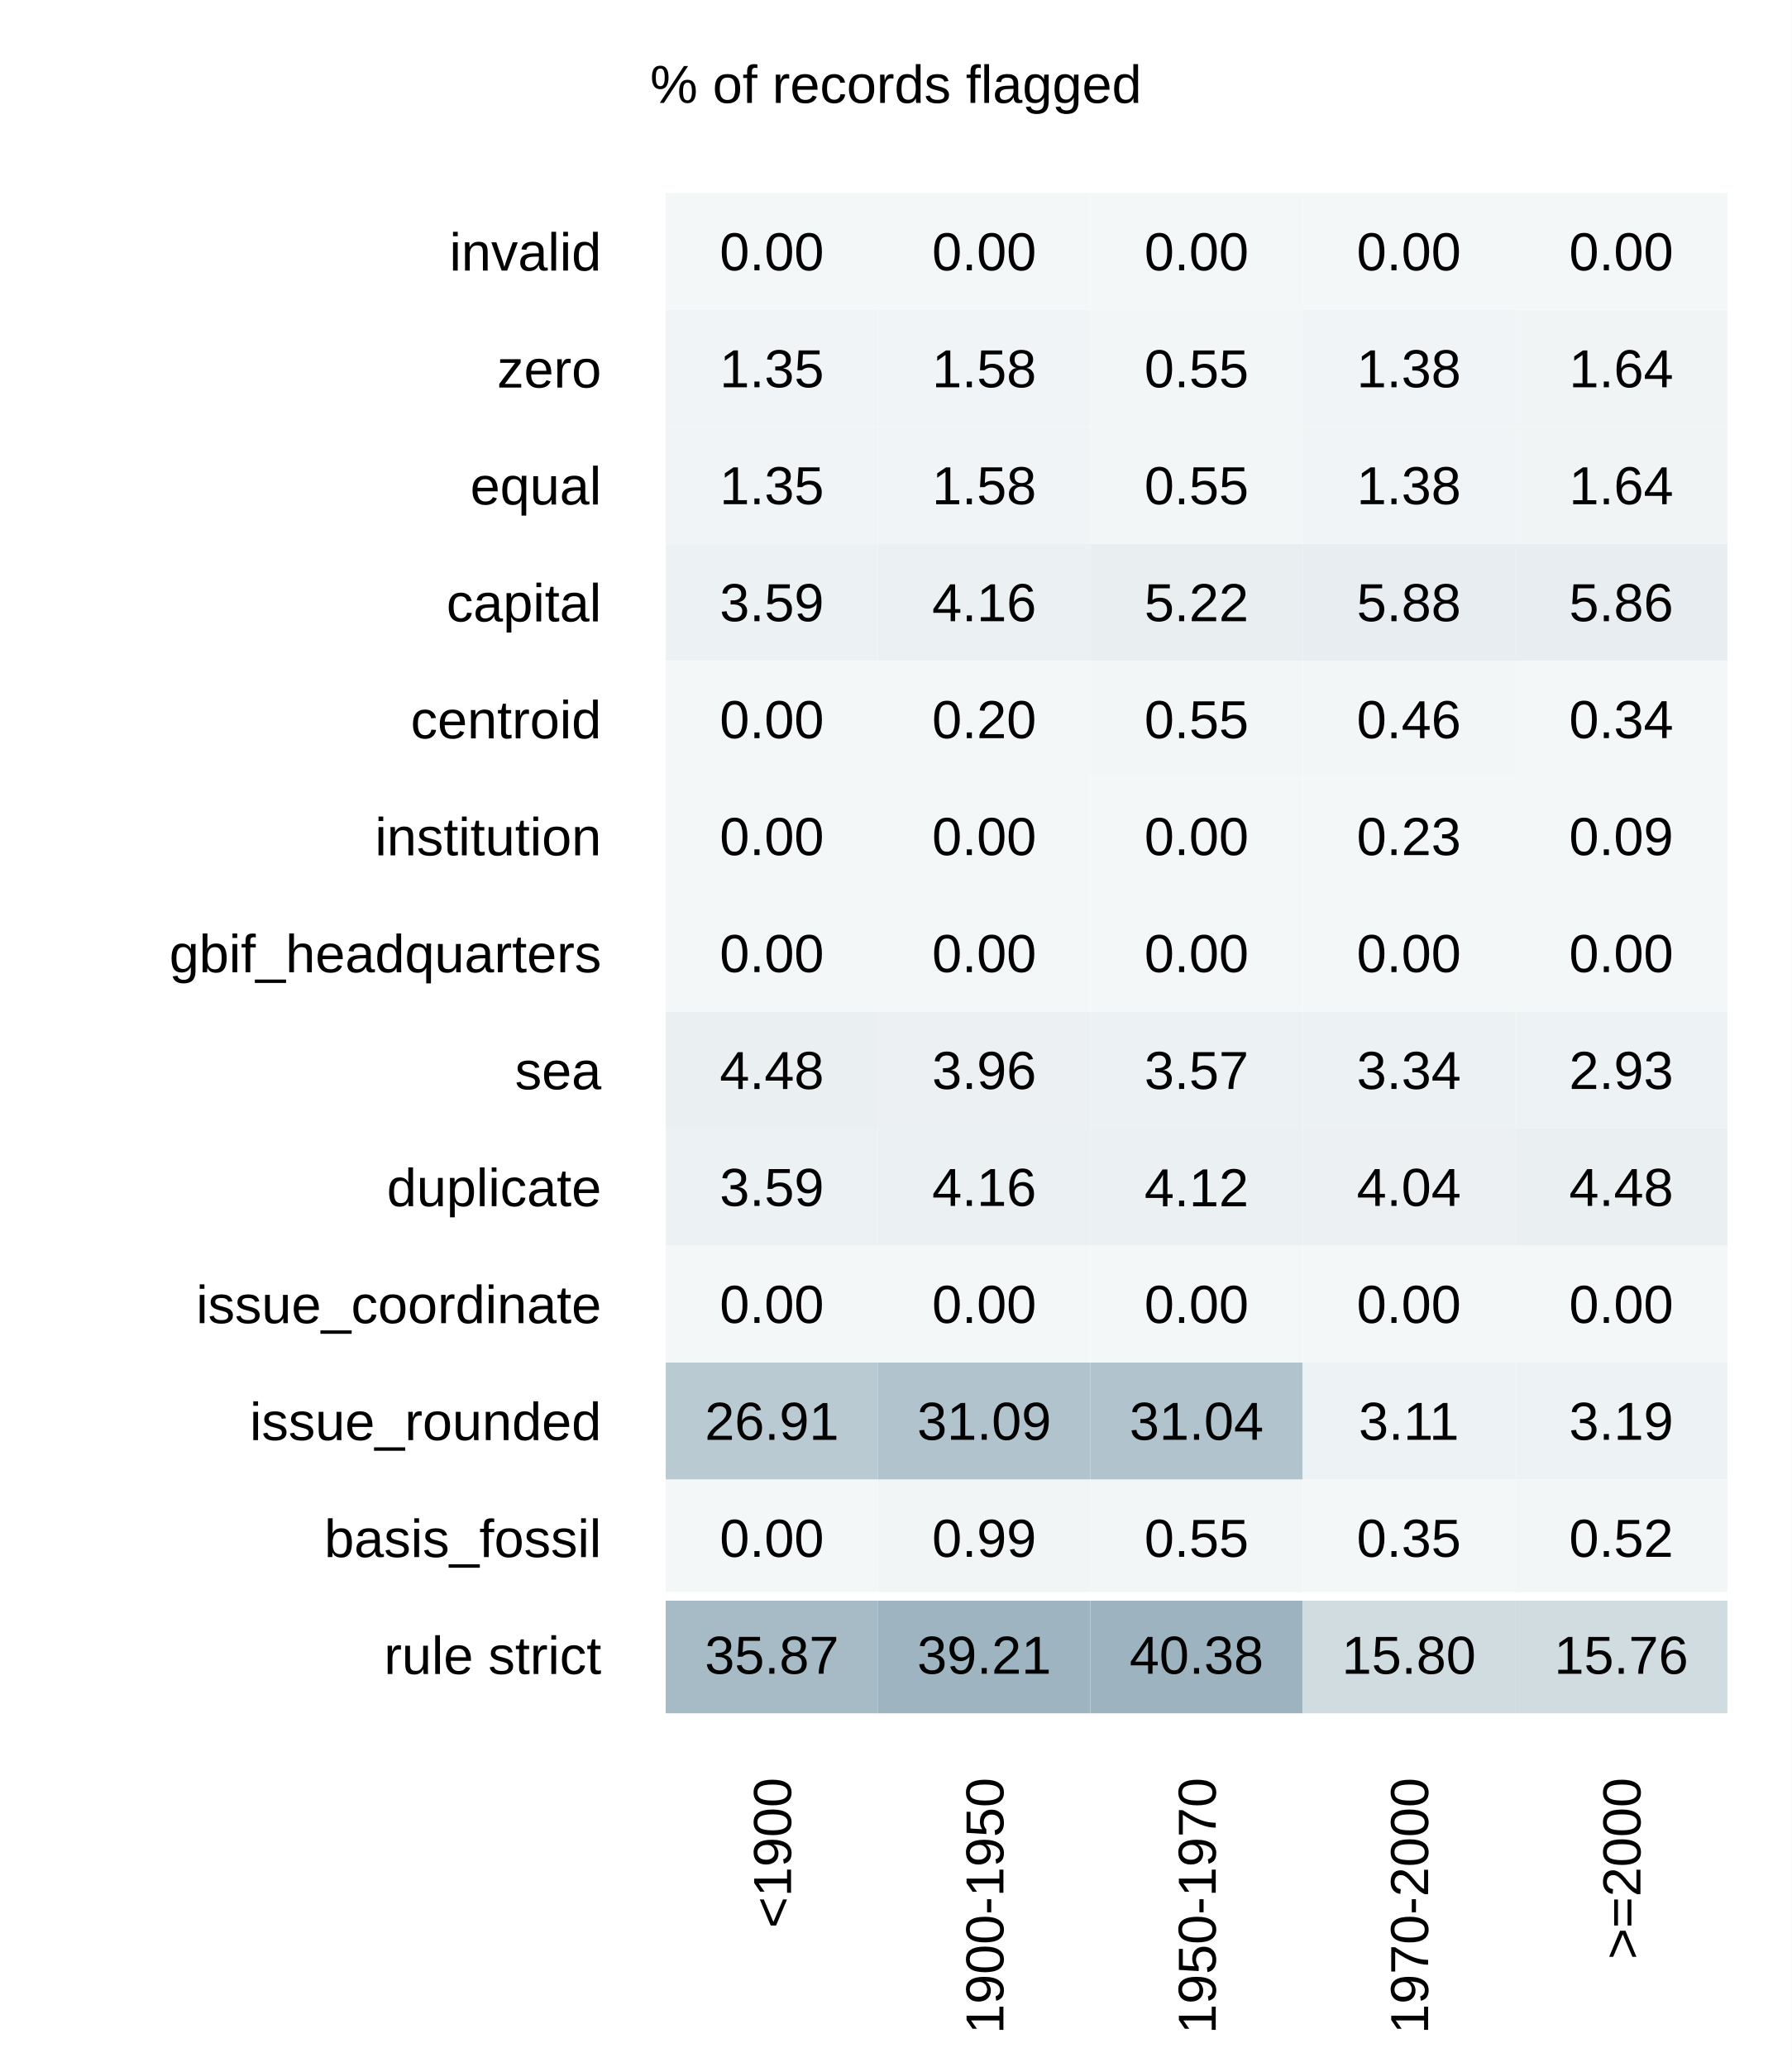
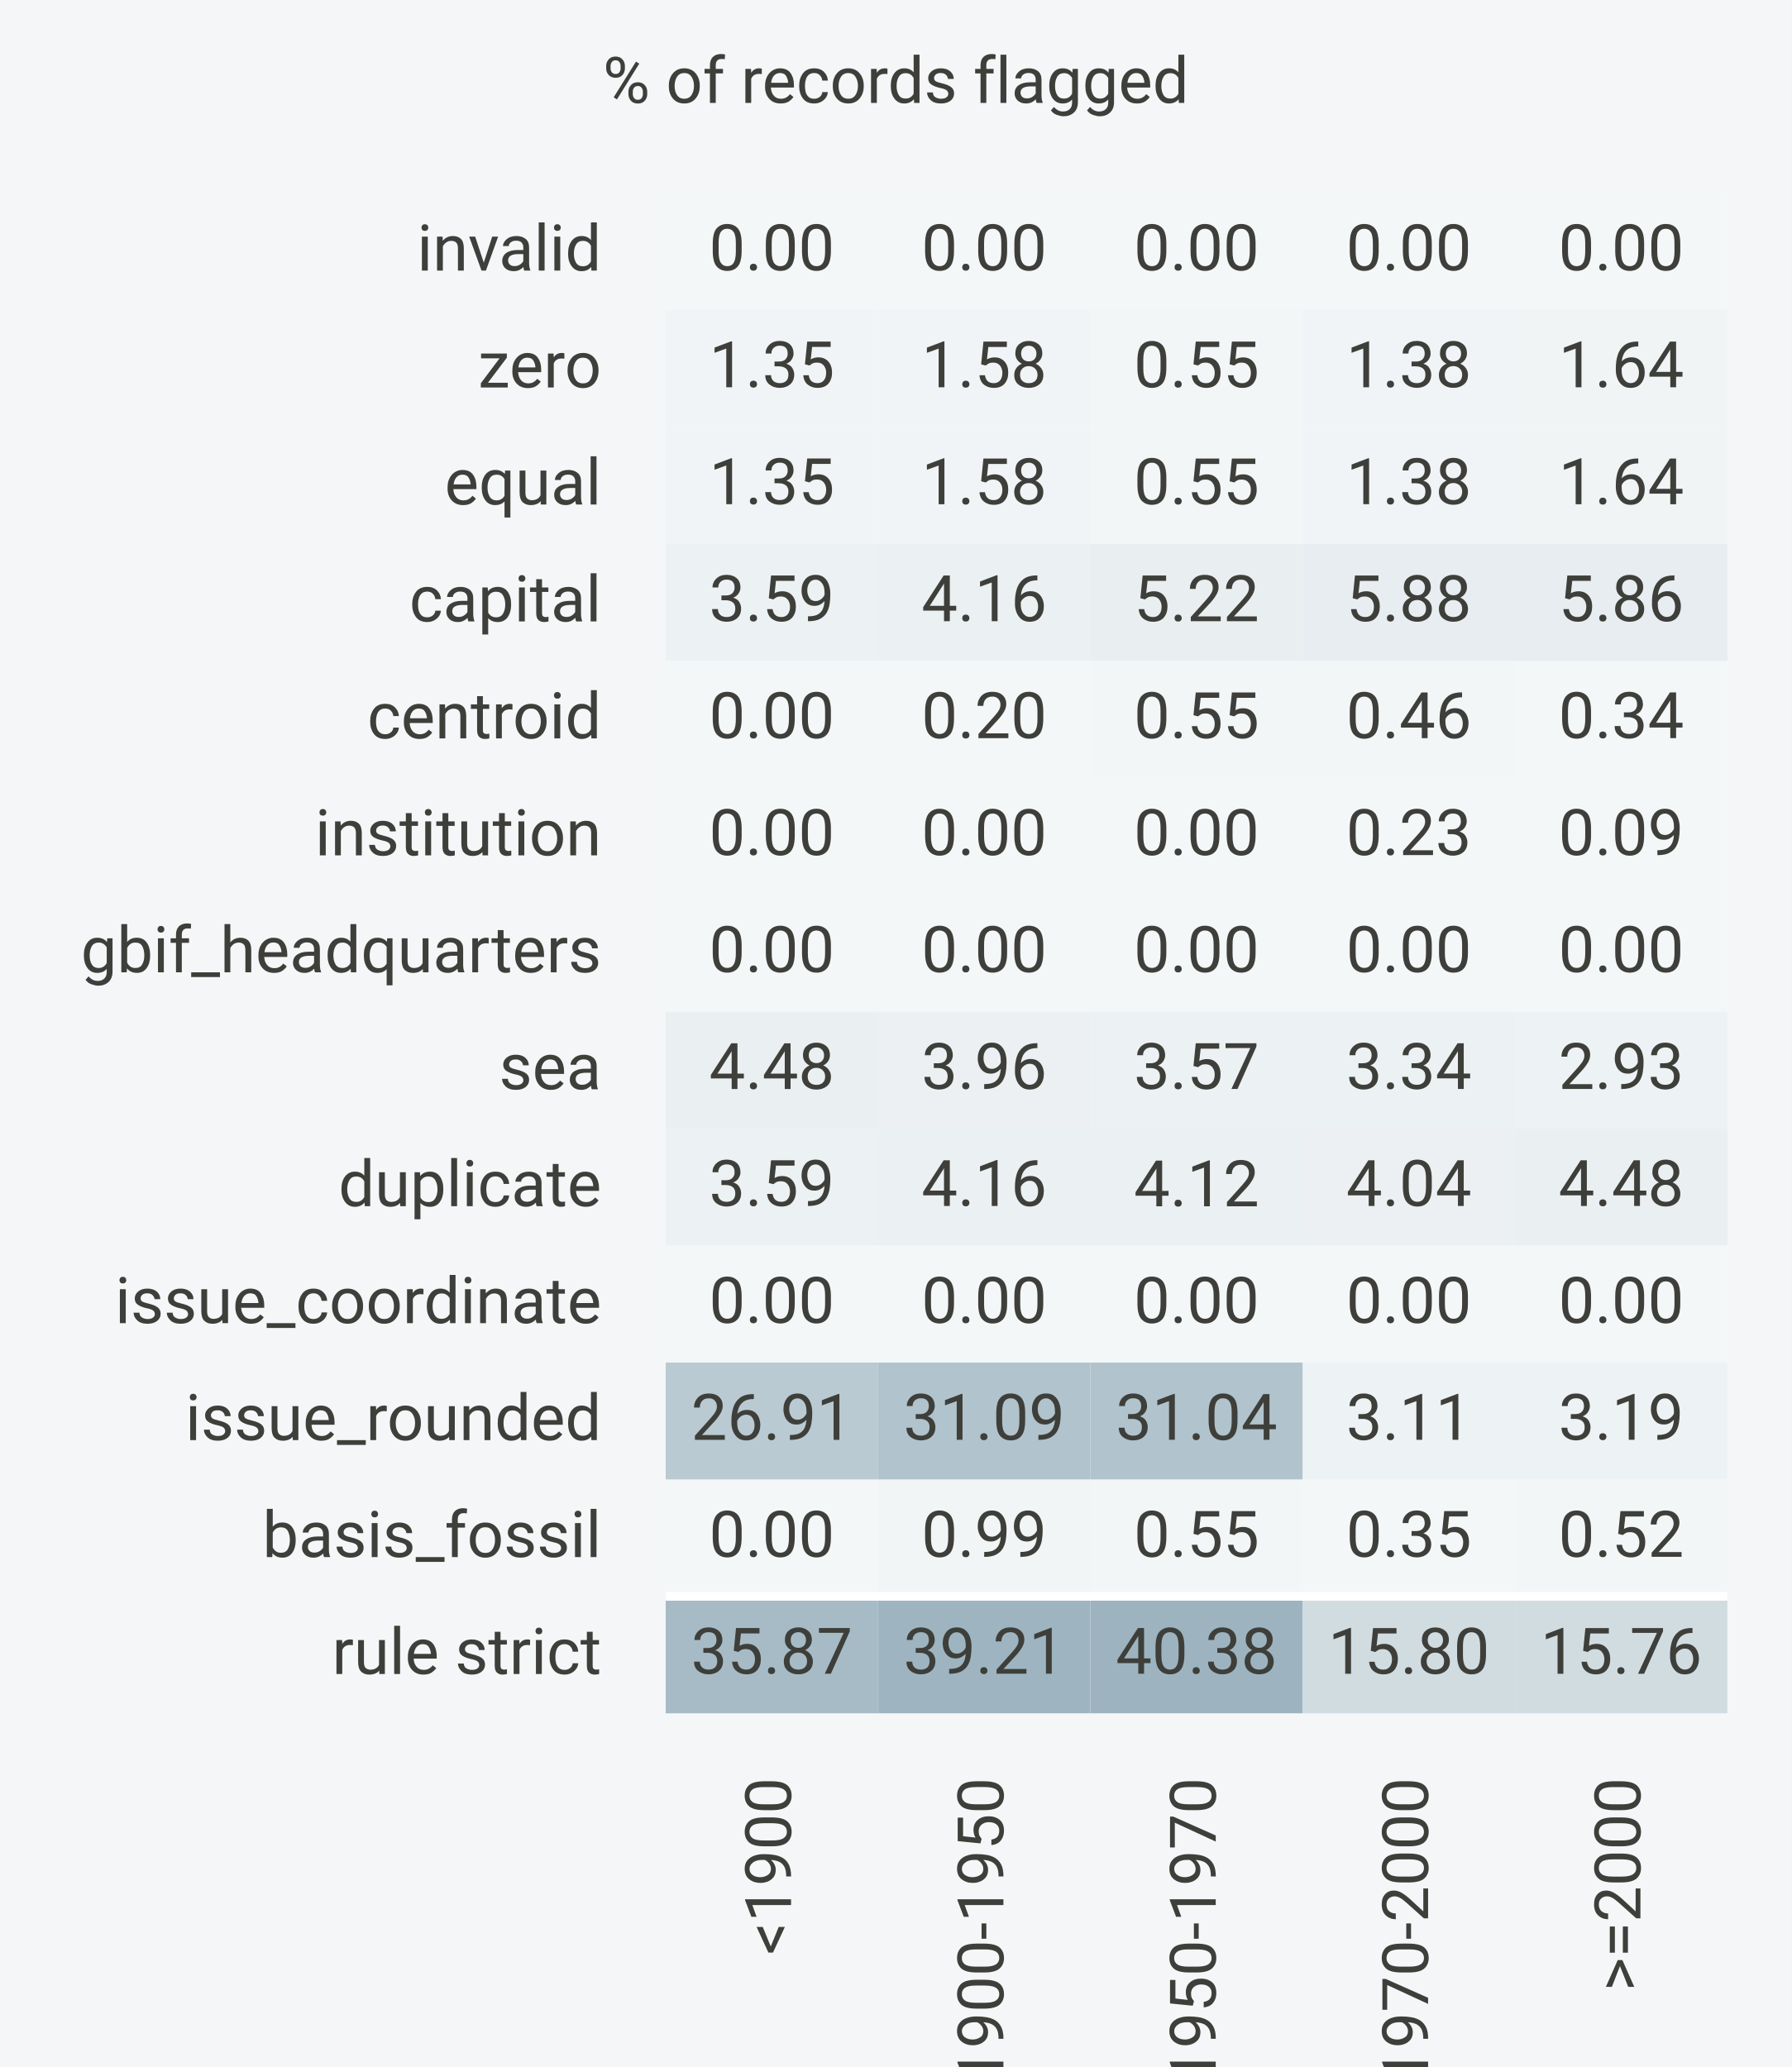
<svg xmlns="http://www.w3.org/2000/svg" width="468.00pt" height="540.00pt" viewBox="0 0 468.00 540.00">
  <g class="svglite">
    <defs>
      <style type="text/css">
-     .svglite line, .svglite polyline, .svglite polygon, .svglite path, .svglite rect, .svglite circle {
+     /* theme-aware-processed */
+     .svglite line, .svglite polyline, .svglite polygon, .svglite path, .svglite circle {
      fill: none;
-       stroke: #000000;
+       stroke: #3E3F3A;
      stroke-linecap: round;
      stroke-linejoin: round;
      stroke-miterlimit: 10.00;
    }
+     .svglite &gt; g &gt; rect {
+       fill: none;
+       stroke: #3E3F3A;
+       stroke-linecap: round;
+       stroke-linejoin: round;
+       stroke-miterlimit: 10.00;
+     }
    .svglite text {
      white-space: pre;
+       fill: #3E3F3A;
    }
    .svglite g.glyphgroup path {
      fill: inherit;
      stroke: none;
    }
  </style>
    </defs>
-     <rect width="100%" height="100%" style="stroke: none; fill: #FFFFFF;" />
+     <rect class="svg-bg" width="100%" height="100%" style="stroke: none; fill: #F5F6F8;" />
    <defs>
      <clipPath id="cpMC4wMHw0NjguMDB8MC4wMHw1NDAuMDA=">
        <rect x="0.00" y="0.00" width="468.00" height="540.00" />
      </clipPath>
    </defs>
    <g clip-path="url(#cpMC4wMHw0NjguMDB8MC4wMHw1NDAuMDA=)">
</g>
    <defs>
      <clipPath id="cpMTczLjg4fDQ1MS4yMHw1MC40MHw0NDcuNjA=">
        <rect x="173.88" y="50.40" width="277.32" height="397.20" />
      </clipPath>
    </defs>
    <g clip-path="url(#cpMTczLjg4fDQ1MS4yMHw1MC40MHw0NDcuNjA=)">
      <rect x="173.88" y="417.05" width="55.46" height="30.55" style="stroke-width: 0.75; stroke: none; fill: #A6BBC6;" />
      <rect x="229.34" y="417.05" width="55.46" height="30.55" style="stroke-width: 0.75; stroke: none; fill: #9EB5C1;" />
      <rect x="284.81" y="417.05" width="55.46" height="30.55" style="stroke-width: 0.75; stroke: none; fill: #9DB4C0;" />
      <rect x="340.27" y="417.05" width="55.46" height="30.55" style="stroke-width: 0.75; stroke: none; fill: #D1DCE1;" />
      <rect x="395.74" y="417.05" width="55.46" height="30.55" style="stroke-width: 0.75; stroke: none; fill: #D1DCE1;" />
      <rect x="173.88" y="386.49" width="55.46" height="30.55" style="stroke-width: 0.75; stroke: none; fill: #F4F7F8;" />
      <rect x="229.34" y="386.49" width="55.46" height="30.55" style="stroke-width: 0.75; stroke: none; fill: #F2F5F6;" />
      <rect x="284.81" y="386.49" width="55.46" height="30.55" style="stroke-width: 0.75; stroke: none; fill: #F3F6F7;" />
      <rect x="340.27" y="386.49" width="55.46" height="30.55" style="stroke-width: 0.75; stroke: none; fill: #F4F7F8;" />
      <rect x="395.74" y="386.49" width="55.46" height="30.55" style="stroke-width: 0.75; stroke: none; fill: #F3F6F7;" />
      <rect x="173.88" y="355.94" width="55.46" height="30.55" style="stroke-width: 0.75; stroke: none; fill: #BACAD2;" />
      <rect x="229.34" y="355.94" width="55.46" height="30.55" style="stroke-width: 0.75; stroke: none; fill: #B1C3CD;" />
      <rect x="284.81" y="355.94" width="55.46" height="30.55" style="stroke-width: 0.75; stroke: none; fill: #B1C3CD;" />
      <rect x="340.27" y="355.94" width="55.46" height="30.55" style="stroke-width: 0.75; stroke: none; fill: #EDF2F4;" />
      <rect x="395.74" y="355.94" width="55.46" height="30.55" style="stroke-width: 0.75; stroke: none; fill: #EDF2F4;" />
      <rect x="173.88" y="325.38" width="55.46" height="30.55" style="stroke-width: 0.75; stroke: none; fill: #F4F7F8;" />
      <rect x="229.34" y="325.38" width="55.46" height="30.55" style="stroke-width: 0.75; stroke: none; fill: #F4F7F8;" />
      <rect x="284.81" y="325.38" width="55.46" height="30.55" style="stroke-width: 0.75; stroke: none; fill: #F4F7F8;" />
      <rect x="340.27" y="325.38" width="55.46" height="30.55" style="stroke-width: 0.75; stroke: none; fill: #F4F7F8;" />
      <rect x="395.74" y="325.38" width="55.46" height="30.55" style="stroke-width: 0.75; stroke: none; fill: #F4F7F8;" />
      <rect x="173.88" y="294.83" width="55.46" height="30.55" style="stroke-width: 0.75; stroke: none; fill: #ECF1F3;" />
      <rect x="229.34" y="294.83" width="55.46" height="30.55" style="stroke-width: 0.75; stroke: none; fill: #EBF0F2;" />
      <rect x="284.81" y="294.83" width="55.46" height="30.55" style="stroke-width: 0.75; stroke: none; fill: #EBF0F2;" />
      <rect x="340.27" y="294.83" width="55.46" height="30.55" style="stroke-width: 0.75; stroke: none; fill: #ECF0F2;" />
      <rect x="395.74" y="294.83" width="55.46" height="30.55" style="stroke-width: 0.75; stroke: none; fill: #EAEFF1;" />
      <rect x="173.88" y="264.28" width="55.46" height="30.55" style="stroke-width: 0.75; stroke: none; fill: #EAEFF1;" />
      <rect x="229.34" y="264.28" width="55.46" height="30.55" style="stroke-width: 0.75; stroke: none; fill: #ECF0F2;" />
      <rect x="284.81" y="264.28" width="55.46" height="30.55" style="stroke-width: 0.75; stroke: none; fill: #ECF1F3;" />
      <rect x="340.27" y="264.28" width="55.46" height="30.55" style="stroke-width: 0.75; stroke: none; fill: #ECF1F3;" />
      <rect x="395.74" y="264.28" width="55.46" height="30.55" style="stroke-width: 0.75; stroke: none; fill: #EDF2F4;" />
      <rect x="173.88" y="233.72" width="55.46" height="30.55" style="stroke-width: 0.75; stroke: none; fill: #F4F7F8;" />
      <rect x="229.34" y="233.72" width="55.46" height="30.55" style="stroke-width: 0.75; stroke: none; fill: #F4F7F8;" />
      <rect x="284.81" y="233.72" width="55.46" height="30.55" style="stroke-width: 0.75; stroke: none; fill: #F4F7F8;" />
      <rect x="340.27" y="233.72" width="55.46" height="30.55" style="stroke-width: 0.75; stroke: none; fill: #F4F7F8;" />
      <rect x="395.74" y="233.72" width="55.46" height="30.55" style="stroke-width: 0.75; stroke: none; fill: #F4F7F8;" />
      <rect x="173.88" y="203.17" width="55.46" height="30.55" style="stroke-width: 0.75; stroke: none; fill: #F4F7F8;" />
      <rect x="229.34" y="203.17" width="55.46" height="30.55" style="stroke-width: 0.75; stroke: none; fill: #F4F7F8;" />
      <rect x="284.81" y="203.17" width="55.46" height="30.55" style="stroke-width: 0.75; stroke: none; fill: #F4F7F8;" />
      <rect x="340.27" y="203.17" width="55.46" height="30.55" style="stroke-width: 0.75; stroke: none; fill: #F4F7F8;" />
      <rect x="395.74" y="203.17" width="55.46" height="30.55" style="stroke-width: 0.75; stroke: none; fill: #F4F7F8;" />
      <rect x="173.88" y="172.62" width="55.46" height="30.55" style="stroke-width: 0.75; stroke: none; fill: #F4F7F8;" />
      <rect x="229.34" y="172.62" width="55.46" height="30.55" style="stroke-width: 0.75; stroke: none; fill: #F4F7F8;" />
      <rect x="284.81" y="172.62" width="55.46" height="30.55" style="stroke-width: 0.75; stroke: none; fill: #F3F6F7;" />
      <rect x="340.27" y="172.62" width="55.46" height="30.55" style="stroke-width: 0.75; stroke: none; fill: #F3F6F7;" />
      <rect x="395.74" y="172.62" width="55.46" height="30.55" style="stroke-width: 0.75; stroke: none; fill: #F4F7F8;" />
      <rect x="173.88" y="142.06" width="55.46" height="30.55" style="stroke-width: 0.75; stroke: none; fill: #ECF1F3;" />
      <rect x="229.34" y="142.06" width="55.46" height="30.55" style="stroke-width: 0.75; stroke: none; fill: #EBF0F2;" />
      <rect x="284.81" y="142.06" width="55.46" height="30.55" style="stroke-width: 0.75; stroke: none; fill: #E9EEF1;" />
      <rect x="340.27" y="142.06" width="55.46" height="30.55" style="stroke-width: 0.75; stroke: none; fill: #E7EDF0;" />
      <rect x="395.74" y="142.06" width="55.46" height="30.55" style="stroke-width: 0.75; stroke: none; fill: #E7EDF0;" />
      <rect x="173.88" y="111.51" width="55.46" height="30.55" style="stroke-width: 0.75; stroke: none; fill: #F1F4F6;" />
      <rect x="229.34" y="111.51" width="55.46" height="30.55" style="stroke-width: 0.75; stroke: none; fill: #F1F4F6;" />
      <rect x="284.81" y="111.51" width="55.46" height="30.55" style="stroke-width: 0.75; stroke: none; fill: #F3F6F7;" />
      <rect x="340.27" y="111.51" width="55.46" height="30.55" style="stroke-width: 0.75; stroke: none; fill: #F1F4F6;" />
      <rect x="395.74" y="111.51" width="55.46" height="30.55" style="stroke-width: 0.75; stroke: none; fill: #F0F4F5;" />
      <rect x="173.88" y="80.95" width="55.46" height="30.55" style="stroke-width: 0.75; stroke: none; fill: #F1F4F6;" />
      <rect x="229.34" y="80.95" width="55.46" height="30.55" style="stroke-width: 0.75; stroke: none; fill: #F1F4F6;" />
      <rect x="284.81" y="80.95" width="55.46" height="30.55" style="stroke-width: 0.75; stroke: none; fill: #F3F6F7;" />
      <rect x="340.27" y="80.95" width="55.46" height="30.55" style="stroke-width: 0.75; stroke: none; fill: #F1F4F6;" />
      <rect x="395.74" y="80.95" width="55.46" height="30.55" style="stroke-width: 0.75; stroke: none; fill: #F0F4F5;" />
      <rect x="173.88" y="50.40" width="55.46" height="30.55" style="stroke-width: 0.75; stroke: none; fill: #F4F7F8;" />
      <rect x="229.34" y="50.40" width="55.46" height="30.55" style="stroke-width: 0.75; stroke: none; fill: #F4F7F8;" />
      <rect x="284.81" y="50.40" width="55.46" height="30.55" style="stroke-width: 0.75; stroke: none; fill: #F4F7F8;" />
      <rect x="340.27" y="50.40" width="55.46" height="30.55" style="stroke-width: 0.75; stroke: none; fill: #F4F7F8;" />
      <rect x="395.74" y="50.40" width="55.46" height="30.55" style="stroke-width: 0.75; stroke: none; fill: #F4F7F8;" />
    </g>
    <g clip-path="url(#cpMC4wMHw0NjguMDB8MC4wMHw1NDAuMDA=)">
-       <text transform="translate(206.62,464.40) rotate(-90)" text-anchor="end" style="font-size: 14.00px; font-family: &quot;Arial&quot;;" textLength="39.30px" lengthAdjust="spacingAndGlyphs">&lt;1900</text>
-       <text transform="translate(262.09,464.40) rotate(-90)" text-anchor="end" style="font-size: 14.00px; font-family: &quot;Arial&quot;;" textLength="66.91px" lengthAdjust="spacingAndGlyphs">1900-1950</text>
-       <text transform="translate(317.55,464.40) rotate(-90)" text-anchor="end" style="font-size: 14.00px; font-family: &quot;Arial&quot;;" textLength="66.91px" lengthAdjust="spacingAndGlyphs">1950-1970</text>
-       <text transform="translate(373.02,464.40) rotate(-90)" text-anchor="end" style="font-size: 14.00px; font-family: &quot;Arial&quot;;" textLength="66.91px" lengthAdjust="spacingAndGlyphs">1970-2000</text>
-       <text transform="translate(428.48,464.40) rotate(-90)" text-anchor="end" style="font-size: 14.00px; font-family: &quot;Arial&quot;;" textLength="47.47px" lengthAdjust="spacingAndGlyphs">&gt;=2000</text>
-       <text x="157.08" y="437.33" text-anchor="end" style="font-size: 14.00px; font-family: &quot;Arial&quot;;" textLength="56.77px" lengthAdjust="spacingAndGlyphs">rule strict</text>
-       <text x="157.08" y="406.78" text-anchor="end" style="font-size: 14.00px; font-family: &quot;Arial&quot;;" textLength="72.34px" lengthAdjust="spacingAndGlyphs">basis_fossil</text>
-       <text x="157.08" y="376.23" text-anchor="end" style="font-size: 14.00px; font-family: &quot;Arial&quot;;" textLength="91.80px" lengthAdjust="spacingAndGlyphs">issue_rounded</text>
-       <text x="157.08" y="345.67" text-anchor="end" style="font-size: 14.00px; font-family: &quot;Arial&quot;;" textLength="105.80px" lengthAdjust="spacingAndGlyphs">issue_coordinate</text>
-       <text x="157.08" y="315.12" text-anchor="end" style="font-size: 14.00px; font-family: &quot;Arial&quot;;" textLength="56.02px" lengthAdjust="spacingAndGlyphs">duplicate</text>
-       <text x="157.08" y="284.57" text-anchor="end" style="font-size: 14.00px; font-family: &quot;Arial&quot;;" textLength="22.56px" lengthAdjust="spacingAndGlyphs">sea</text>
-       <text x="157.08" y="254.01" text-anchor="end" style="font-size: 14.00px; font-family: &quot;Arial&quot;;" textLength="112.80px" lengthAdjust="spacingAndGlyphs">gbif_headquarters</text>
-       <text x="157.08" y="223.46" text-anchor="end" style="font-size: 14.00px; font-family: &quot;Arial&quot;;" textLength="59.12px" lengthAdjust="spacingAndGlyphs">institution</text>
-       <text x="157.08" y="192.90" text-anchor="end" style="font-size: 14.00px; font-family: &quot;Arial&quot;;" textLength="49.78px" lengthAdjust="spacingAndGlyphs">centroid</text>
-       <text x="157.08" y="162.35" text-anchor="end" style="font-size: 14.00px; font-family: &quot;Arial&quot;;" textLength="40.45px" lengthAdjust="spacingAndGlyphs">capital</text>
-       <text x="157.08" y="131.80" text-anchor="end" style="font-size: 14.00px; font-family: &quot;Arial&quot;;" textLength="34.23px" lengthAdjust="spacingAndGlyphs">equal</text>
-       <text x="157.08" y="101.24" text-anchor="end" style="font-size: 14.00px; font-family: &quot;Arial&quot;;" textLength="27.22px" lengthAdjust="spacingAndGlyphs">zero</text>
-       <text x="157.08" y="70.69" text-anchor="end" style="font-size: 14.00px; font-family: &quot;Arial&quot;;" textLength="39.67px" lengthAdjust="spacingAndGlyphs">invalid</text>
+       <text transform="translate(206.62,464.40) rotate(-90)" text-anchor="end" style="font-size: 1.4em; font-family: &quot;Roboto&quot;, -apple-system, BlinkMacSystemFont, &quot;Segoe UI&quot;, system-ui, sans-serif;">&lt;1900</text>
+       <text transform="translate(262.09,464.40) rotate(-90)" text-anchor="end" style="font-size: 1.4em; font-family: &quot;Roboto&quot;, -apple-system, BlinkMacSystemFont, &quot;Segoe UI&quot;, system-ui, sans-serif;">1900-1950</text>
+       <text transform="translate(317.55,464.40) rotate(-90)" text-anchor="end" style="font-size: 1.4em; font-family: &quot;Roboto&quot;, -apple-system, BlinkMacSystemFont, &quot;Segoe UI&quot;, system-ui, sans-serif;">1950-1970</text>
+       <text transform="translate(373.02,464.40) rotate(-90)" text-anchor="end" style="font-size: 1.4em; font-family: &quot;Roboto&quot;, -apple-system, BlinkMacSystemFont, &quot;Segoe UI&quot;, system-ui, sans-serif;">1970-2000</text>
+       <text transform="translate(428.48,464.40) rotate(-90)" text-anchor="end" style="font-size: 1.4em; font-family: &quot;Roboto&quot;, -apple-system, BlinkMacSystemFont, &quot;Segoe UI&quot;, system-ui, sans-serif;">&gt;=2000</text>
+       <text x="157.08" y="437.33" text-anchor="end" style="font-size: 1.4em; font-family: &quot;Roboto&quot;, -apple-system, BlinkMacSystemFont, &quot;Segoe UI&quot;, system-ui, sans-serif;">rule strict</text>
+       <text x="157.08" y="406.78" text-anchor="end" style="font-size: 1.4em; font-family: &quot;Roboto&quot;, -apple-system, BlinkMacSystemFont, &quot;Segoe UI&quot;, system-ui, sans-serif;">basis_fossil</text>
+       <text x="157.08" y="376.23" text-anchor="end" style="font-size: 1.4em; font-family: &quot;Roboto&quot;, -apple-system, BlinkMacSystemFont, &quot;Segoe UI&quot;, system-ui, sans-serif;">issue_rounded</text>
+       <text x="157.08" y="345.67" text-anchor="end" style="font-size: 1.4em; font-family: &quot;Roboto&quot;, -apple-system, BlinkMacSystemFont, &quot;Segoe UI&quot;, system-ui, sans-serif;">issue_coordinate</text>
+       <text x="157.08" y="315.12" text-anchor="end" style="font-size: 1.4em; font-family: &quot;Roboto&quot;, -apple-system, BlinkMacSystemFont, &quot;Segoe UI&quot;, system-ui, sans-serif;">duplicate</text>
+       <text x="157.08" y="284.57" text-anchor="end" style="font-size: 1.4em; font-family: &quot;Roboto&quot;, -apple-system, BlinkMacSystemFont, &quot;Segoe UI&quot;, system-ui, sans-serif;">sea</text>
+       <text x="157.08" y="254.01" text-anchor="end" style="font-size: 1.4em; font-family: &quot;Roboto&quot;, -apple-system, BlinkMacSystemFont, &quot;Segoe UI&quot;, system-ui, sans-serif;">gbif_headquarters</text>
+       <text x="157.08" y="223.46" text-anchor="end" style="font-size: 1.4em; font-family: &quot;Roboto&quot;, -apple-system, BlinkMacSystemFont, &quot;Segoe UI&quot;, system-ui, sans-serif;">institution</text>
+       <text x="157.08" y="192.90" text-anchor="end" style="font-size: 1.4em; font-family: &quot;Roboto&quot;, -apple-system, BlinkMacSystemFont, &quot;Segoe UI&quot;, system-ui, sans-serif;">centroid</text>
+       <text x="157.08" y="162.35" text-anchor="end" style="font-size: 1.4em; font-family: &quot;Roboto&quot;, -apple-system, BlinkMacSystemFont, &quot;Segoe UI&quot;, system-ui, sans-serif;">capital</text>
+       <text x="157.08" y="131.80" text-anchor="end" style="font-size: 1.4em; font-family: &quot;Roboto&quot;, -apple-system, BlinkMacSystemFont, &quot;Segoe UI&quot;, system-ui, sans-serif;">equal</text>
+       <text x="157.08" y="101.24" text-anchor="end" style="font-size: 1.4em; font-family: &quot;Roboto&quot;, -apple-system, BlinkMacSystemFont, &quot;Segoe UI&quot;, system-ui, sans-serif;">zero</text>
+       <text x="157.08" y="70.69" text-anchor="end" style="font-size: 1.4em; font-family: &quot;Roboto&quot;, -apple-system, BlinkMacSystemFont, &quot;Segoe UI&quot;, system-ui, sans-serif;">invalid</text>
    </g>
    <g clip-path="url(#cpMTczLjg4fDQ1MS4yMHw1MC40MHw0NDcuNjA=)">
      <line x1="173.88" y1="417.05" x2="451.20" y2="417.05" style="stroke-width: 2.25; stroke: #FFFFFF;" />
-       <text x="201.61" y="437.26" text-anchor="middle" style="font-size: 14.00px; font-family: &quot;Arial&quot;;" textLength="35.02px" lengthAdjust="spacingAndGlyphs">35.87</text>
-       <text x="257.08" y="437.26" text-anchor="middle" style="font-size: 14.00px; font-family: &quot;Arial&quot;;" textLength="35.02px" lengthAdjust="spacingAndGlyphs">39.21</text>
-       <text x="312.54" y="437.26" text-anchor="middle" style="font-size: 14.00px; font-family: &quot;Arial&quot;;" textLength="35.02px" lengthAdjust="spacingAndGlyphs">40.38</text>
-       <text x="368.00" y="437.27" text-anchor="middle" style="font-size: 14.00px; font-family: &quot;Arial&quot;;" textLength="35.02px" lengthAdjust="spacingAndGlyphs">15.80</text>
-       <text x="423.47" y="437.27" text-anchor="middle" style="font-size: 14.00px; font-family: &quot;Arial&quot;;" textLength="35.02px" lengthAdjust="spacingAndGlyphs">15.76</text>
-       <text x="201.61" y="406.72" text-anchor="middle" style="font-size: 14.00px; font-family: &quot;Arial&quot;;" textLength="27.23px" lengthAdjust="spacingAndGlyphs">0.00</text>
-       <text x="257.08" y="406.72" text-anchor="middle" style="font-size: 14.00px; font-family: &quot;Arial&quot;;" textLength="27.23px" lengthAdjust="spacingAndGlyphs">0.99</text>
-       <text x="312.54" y="406.72" text-anchor="middle" style="font-size: 14.00px; font-family: &quot;Arial&quot;;" textLength="27.23px" lengthAdjust="spacingAndGlyphs">0.55</text>
-       <text x="368.00" y="406.71" text-anchor="middle" style="font-size: 14.00px; font-family: &quot;Arial&quot;;" textLength="27.23px" lengthAdjust="spacingAndGlyphs">0.35</text>
-       <text x="423.47" y="406.72" text-anchor="middle" style="font-size: 14.00px; font-family: &quot;Arial&quot;;" textLength="27.23px" lengthAdjust="spacingAndGlyphs">0.52</text>
-       <text x="201.61" y="376.16" text-anchor="middle" style="font-size: 14.00px; font-family: &quot;Arial&quot;;" textLength="35.02px" lengthAdjust="spacingAndGlyphs">26.91</text>
-       <text x="257.08" y="376.15" text-anchor="middle" style="font-size: 14.00px; font-family: &quot;Arial&quot;;" textLength="35.02px" lengthAdjust="spacingAndGlyphs">31.09</text>
-       <text x="312.54" y="376.15" text-anchor="middle" style="font-size: 14.00px; font-family: &quot;Arial&quot;;" textLength="35.02px" lengthAdjust="spacingAndGlyphs">31.04</text>
-       <text x="368.00" y="376.15" text-anchor="middle" style="font-size: 14.00px; font-family: &quot;Arial&quot;;" textLength="26.20px" lengthAdjust="spacingAndGlyphs">3.11</text>
-       <text x="423.47" y="376.15" text-anchor="middle" style="font-size: 14.00px; font-family: &quot;Arial&quot;;" textLength="27.23px" lengthAdjust="spacingAndGlyphs">3.19</text>
-       <text x="201.61" y="345.61" text-anchor="middle" style="font-size: 14.00px; font-family: &quot;Arial&quot;;" textLength="27.23px" lengthAdjust="spacingAndGlyphs">0.00</text>
-       <text x="257.08" y="345.61" text-anchor="middle" style="font-size: 14.00px; font-family: &quot;Arial&quot;;" textLength="27.23px" lengthAdjust="spacingAndGlyphs">0.00</text>
-       <text x="312.54" y="345.61" text-anchor="middle" style="font-size: 14.00px; font-family: &quot;Arial&quot;;" textLength="27.23px" lengthAdjust="spacingAndGlyphs">0.00</text>
-       <text x="368.00" y="345.61" text-anchor="middle" style="font-size: 14.00px; font-family: &quot;Arial&quot;;" textLength="27.23px" lengthAdjust="spacingAndGlyphs">0.00</text>
-       <text x="423.47" y="345.61" text-anchor="middle" style="font-size: 14.00px; font-family: &quot;Arial&quot;;" textLength="27.23px" lengthAdjust="spacingAndGlyphs">0.00</text>
-       <text x="201.61" y="315.05" text-anchor="middle" style="font-size: 14.00px; font-family: &quot;Arial&quot;;" textLength="27.23px" lengthAdjust="spacingAndGlyphs">3.59</text>
-       <text x="257.08" y="315.05" text-anchor="middle" style="font-size: 14.00px; font-family: &quot;Arial&quot;;" textLength="27.23px" lengthAdjust="spacingAndGlyphs">4.16</text>
-       <text x="312.54" y="315.14" text-anchor="middle" style="font-size: 14.00px; font-family: &quot;Arial&quot;;" textLength="27.23px" lengthAdjust="spacingAndGlyphs">4.12</text>
-       <text x="368.00" y="315.05" text-anchor="middle" style="font-size: 14.00px; font-family: &quot;Arial&quot;;" textLength="27.23px" lengthAdjust="spacingAndGlyphs">4.04</text>
-       <text x="423.47" y="315.05" text-anchor="middle" style="font-size: 14.00px; font-family: &quot;Arial&quot;;" textLength="27.23px" lengthAdjust="spacingAndGlyphs">4.48</text>
-       <text x="201.61" y="284.50" text-anchor="middle" style="font-size: 14.00px; font-family: &quot;Arial&quot;;" textLength="27.23px" lengthAdjust="spacingAndGlyphs">4.48</text>
-       <text x="257.08" y="284.49" text-anchor="middle" style="font-size: 14.00px; font-family: &quot;Arial&quot;;" textLength="27.23px" lengthAdjust="spacingAndGlyphs">3.96</text>
-       <text x="312.54" y="284.49" text-anchor="middle" style="font-size: 14.00px; font-family: &quot;Arial&quot;;" textLength="27.23px" lengthAdjust="spacingAndGlyphs">3.57</text>
-       <text x="368.00" y="284.49" text-anchor="middle" style="font-size: 14.00px; font-family: &quot;Arial&quot;;" textLength="27.23px" lengthAdjust="spacingAndGlyphs">3.34</text>
-       <text x="423.47" y="284.49" text-anchor="middle" style="font-size: 14.00px; font-family: &quot;Arial&quot;;" textLength="27.23px" lengthAdjust="spacingAndGlyphs">2.93</text>
-       <text x="201.61" y="253.95" text-anchor="middle" style="font-size: 14.00px; font-family: &quot;Arial&quot;;" textLength="27.23px" lengthAdjust="spacingAndGlyphs">0.00</text>
-       <text x="257.08" y="253.95" text-anchor="middle" style="font-size: 14.00px; font-family: &quot;Arial&quot;;" textLength="27.23px" lengthAdjust="spacingAndGlyphs">0.00</text>
-       <text x="312.54" y="253.95" text-anchor="middle" style="font-size: 14.00px; font-family: &quot;Arial&quot;;" textLength="27.23px" lengthAdjust="spacingAndGlyphs">0.00</text>
-       <text x="368.00" y="253.95" text-anchor="middle" style="font-size: 14.00px; font-family: &quot;Arial&quot;;" textLength="27.23px" lengthAdjust="spacingAndGlyphs">0.00</text>
-       <text x="423.47" y="253.95" text-anchor="middle" style="font-size: 14.00px; font-family: &quot;Arial&quot;;" textLength="27.23px" lengthAdjust="spacingAndGlyphs">0.00</text>
-       <text x="201.61" y="223.39" text-anchor="middle" style="font-size: 14.00px; font-family: &quot;Arial&quot;;" textLength="27.23px" lengthAdjust="spacingAndGlyphs">0.00</text>
-       <text x="257.08" y="223.39" text-anchor="middle" style="font-size: 14.00px; font-family: &quot;Arial&quot;;" textLength="27.23px" lengthAdjust="spacingAndGlyphs">0.00</text>
-       <text x="312.54" y="223.39" text-anchor="middle" style="font-size: 14.00px; font-family: &quot;Arial&quot;;" textLength="27.23px" lengthAdjust="spacingAndGlyphs">0.00</text>
-       <text x="368.00" y="223.39" text-anchor="middle" style="font-size: 14.00px; font-family: &quot;Arial&quot;;" textLength="27.23px" lengthAdjust="spacingAndGlyphs">0.23</text>
-       <text x="423.47" y="223.39" text-anchor="middle" style="font-size: 14.00px; font-family: &quot;Arial&quot;;" textLength="27.23px" lengthAdjust="spacingAndGlyphs">0.09</text>
-       <text x="201.61" y="192.84" text-anchor="middle" style="font-size: 14.00px; font-family: &quot;Arial&quot;;" textLength="27.23px" lengthAdjust="spacingAndGlyphs">0.00</text>
-       <text x="257.08" y="192.84" text-anchor="middle" style="font-size: 14.00px; font-family: &quot;Arial&quot;;" textLength="27.23px" lengthAdjust="spacingAndGlyphs">0.20</text>
-       <text x="312.54" y="192.84" text-anchor="middle" style="font-size: 14.00px; font-family: &quot;Arial&quot;;" textLength="27.23px" lengthAdjust="spacingAndGlyphs">0.55</text>
-       <text x="368.00" y="192.84" text-anchor="middle" style="font-size: 14.00px; font-family: &quot;Arial&quot;;" textLength="27.23px" lengthAdjust="spacingAndGlyphs">0.46</text>
-       <text x="423.47" y="192.83" text-anchor="middle" style="font-size: 14.00px; font-family: &quot;Arial&quot;;" textLength="27.23px" lengthAdjust="spacingAndGlyphs">0.34</text>
-       <text x="201.61" y="162.28" text-anchor="middle" style="font-size: 14.00px; font-family: &quot;Arial&quot;;" textLength="27.23px" lengthAdjust="spacingAndGlyphs">3.59</text>
-       <text x="257.08" y="162.28" text-anchor="middle" style="font-size: 14.00px; font-family: &quot;Arial&quot;;" textLength="27.23px" lengthAdjust="spacingAndGlyphs">4.16</text>
-       <text x="312.54" y="162.28" text-anchor="middle" style="font-size: 14.00px; font-family: &quot;Arial&quot;;" textLength="27.23px" lengthAdjust="spacingAndGlyphs">5.22</text>
-       <text x="368.00" y="162.28" text-anchor="middle" style="font-size: 14.00px; font-family: &quot;Arial&quot;;" textLength="27.23px" lengthAdjust="spacingAndGlyphs">5.88</text>
-       <text x="423.47" y="162.28" text-anchor="middle" style="font-size: 14.00px; font-family: &quot;Arial&quot;;" textLength="27.23px" lengthAdjust="spacingAndGlyphs">5.86</text>
-       <text x="201.61" y="131.72" text-anchor="middle" style="font-size: 14.00px; font-family: &quot;Arial&quot;;" textLength="27.23px" lengthAdjust="spacingAndGlyphs">1.35</text>
-       <text x="257.08" y="131.73" text-anchor="middle" style="font-size: 14.00px; font-family: &quot;Arial&quot;;" textLength="27.23px" lengthAdjust="spacingAndGlyphs">1.58</text>
-       <text x="312.54" y="131.73" text-anchor="middle" style="font-size: 14.00px; font-family: &quot;Arial&quot;;" textLength="27.23px" lengthAdjust="spacingAndGlyphs">0.55</text>
-       <text x="368.00" y="131.72" text-anchor="middle" style="font-size: 14.00px; font-family: &quot;Arial&quot;;" textLength="27.23px" lengthAdjust="spacingAndGlyphs">1.38</text>
-       <text x="423.47" y="131.73" text-anchor="middle" style="font-size: 14.00px; font-family: &quot;Arial&quot;;" textLength="27.23px" lengthAdjust="spacingAndGlyphs">1.64</text>
-       <text x="201.61" y="101.17" text-anchor="middle" style="font-size: 14.00px; font-family: &quot;Arial&quot;;" textLength="27.23px" lengthAdjust="spacingAndGlyphs">1.35</text>
-       <text x="257.08" y="101.18" text-anchor="middle" style="font-size: 14.00px; font-family: &quot;Arial&quot;;" textLength="27.23px" lengthAdjust="spacingAndGlyphs">1.58</text>
-       <text x="312.54" y="101.18" text-anchor="middle" style="font-size: 14.00px; font-family: &quot;Arial&quot;;" textLength="27.23px" lengthAdjust="spacingAndGlyphs">0.55</text>
-       <text x="368.00" y="101.17" text-anchor="middle" style="font-size: 14.00px; font-family: &quot;Arial&quot;;" textLength="27.23px" lengthAdjust="spacingAndGlyphs">1.38</text>
-       <text x="423.47" y="101.18" text-anchor="middle" style="font-size: 14.00px; font-family: &quot;Arial&quot;;" textLength="27.23px" lengthAdjust="spacingAndGlyphs">1.64</text>
-       <text x="201.61" y="70.62" text-anchor="middle" style="font-size: 14.00px; font-family: &quot;Arial&quot;;" textLength="27.23px" lengthAdjust="spacingAndGlyphs">0.00</text>
-       <text x="257.08" y="70.62" text-anchor="middle" style="font-size: 14.00px; font-family: &quot;Arial&quot;;" textLength="27.23px" lengthAdjust="spacingAndGlyphs">0.00</text>
-       <text x="312.54" y="70.62" text-anchor="middle" style="font-size: 14.00px; font-family: &quot;Arial&quot;;" textLength="27.23px" lengthAdjust="spacingAndGlyphs">0.00</text>
-       <text x="368.00" y="70.62" text-anchor="middle" style="font-size: 14.00px; font-family: &quot;Arial&quot;;" textLength="27.23px" lengthAdjust="spacingAndGlyphs">0.00</text>
-       <text x="423.47" y="70.62" text-anchor="middle" style="font-size: 14.00px; font-family: &quot;Arial&quot;;" textLength="27.23px" lengthAdjust="spacingAndGlyphs">0.00</text>
+       <text class="preserve-color" x="201.61" y="437.26" text-anchor="middle" style="font-size: 1.4em; font-family: &quot;Roboto&quot;, -apple-system, BlinkMacSystemFont, &quot;Segoe UI&quot;, system-ui, sans-serif;">35.87</text>
+       <text class="preserve-color" x="257.08" y="437.26" text-anchor="middle" style="font-size: 1.4em; font-family: &quot;Roboto&quot;, -apple-system, BlinkMacSystemFont, &quot;Segoe UI&quot;, system-ui, sans-serif;">39.21</text>
+       <text class="preserve-color" x="312.54" y="437.26" text-anchor="middle" style="font-size: 1.4em; font-family: &quot;Roboto&quot;, -apple-system, BlinkMacSystemFont, &quot;Segoe UI&quot;, system-ui, sans-serif;">40.38</text>
+       <text class="preserve-color" x="368.00" y="437.27" text-anchor="middle" style="font-size: 1.4em; font-family: &quot;Roboto&quot;, -apple-system, BlinkMacSystemFont, &quot;Segoe UI&quot;, system-ui, sans-serif;">15.80</text>
+       <text class="preserve-color" x="423.47" y="437.27" text-anchor="middle" style="font-size: 1.4em; font-family: &quot;Roboto&quot;, -apple-system, BlinkMacSystemFont, &quot;Segoe UI&quot;, system-ui, sans-serif;">15.76</text>
+       <text class="preserve-color" x="201.61" y="406.72" text-anchor="middle" style="font-size: 1.4em; font-family: &quot;Roboto&quot;, -apple-system, BlinkMacSystemFont, &quot;Segoe UI&quot;, system-ui, sans-serif;">0.00</text>
+       <text class="preserve-color" x="257.08" y="406.72" text-anchor="middle" style="font-size: 1.4em; font-family: &quot;Roboto&quot;, -apple-system, BlinkMacSystemFont, &quot;Segoe UI&quot;, system-ui, sans-serif;">0.99</text>
+       <text class="preserve-color" x="312.54" y="406.72" text-anchor="middle" style="font-size: 1.4em; font-family: &quot;Roboto&quot;, -apple-system, BlinkMacSystemFont, &quot;Segoe UI&quot;, system-ui, sans-serif;">0.55</text>
+       <text class="preserve-color" x="368.00" y="406.71" text-anchor="middle" style="font-size: 1.4em; font-family: &quot;Roboto&quot;, -apple-system, BlinkMacSystemFont, &quot;Segoe UI&quot;, system-ui, sans-serif;">0.35</text>
+       <text class="preserve-color" x="423.47" y="406.72" text-anchor="middle" style="font-size: 1.4em; font-family: &quot;Roboto&quot;, -apple-system, BlinkMacSystemFont, &quot;Segoe UI&quot;, system-ui, sans-serif;">0.52</text>
+       <text class="preserve-color" x="201.61" y="376.16" text-anchor="middle" style="font-size: 1.4em; font-family: &quot;Roboto&quot;, -apple-system, BlinkMacSystemFont, &quot;Segoe UI&quot;, system-ui, sans-serif;">26.91</text>
+       <text class="preserve-color" x="257.08" y="376.15" text-anchor="middle" style="font-size: 1.4em; font-family: &quot;Roboto&quot;, -apple-system, BlinkMacSystemFont, &quot;Segoe UI&quot;, system-ui, sans-serif;">31.09</text>
+       <text class="preserve-color" x="312.54" y="376.15" text-anchor="middle" style="font-size: 1.4em; font-family: &quot;Roboto&quot;, -apple-system, BlinkMacSystemFont, &quot;Segoe UI&quot;, system-ui, sans-serif;">31.04</text>
+       <text class="preserve-color" x="368.00" y="376.15" text-anchor="middle" style="font-size: 1.4em; font-family: &quot;Roboto&quot;, -apple-system, BlinkMacSystemFont, &quot;Segoe UI&quot;, system-ui, sans-serif;">3.11</text>
+       <text class="preserve-color" x="423.47" y="376.15" text-anchor="middle" style="font-size: 1.4em; font-family: &quot;Roboto&quot;, -apple-system, BlinkMacSystemFont, &quot;Segoe UI&quot;, system-ui, sans-serif;">3.19</text>
+       <text class="preserve-color" x="201.61" y="345.61" text-anchor="middle" style="font-size: 1.4em; font-family: &quot;Roboto&quot;, -apple-system, BlinkMacSystemFont, &quot;Segoe UI&quot;, system-ui, sans-serif;">0.00</text>
+       <text class="preserve-color" x="257.08" y="345.61" text-anchor="middle" style="font-size: 1.4em; font-family: &quot;Roboto&quot;, -apple-system, BlinkMacSystemFont, &quot;Segoe UI&quot;, system-ui, sans-serif;">0.00</text>
+       <text class="preserve-color" x="312.54" y="345.61" text-anchor="middle" style="font-size: 1.4em; font-family: &quot;Roboto&quot;, -apple-system, BlinkMacSystemFont, &quot;Segoe UI&quot;, system-ui, sans-serif;">0.00</text>
+       <text class="preserve-color" x="368.00" y="345.61" text-anchor="middle" style="font-size: 1.4em; font-family: &quot;Roboto&quot;, -apple-system, BlinkMacSystemFont, &quot;Segoe UI&quot;, system-ui, sans-serif;">0.00</text>
+       <text class="preserve-color" x="423.47" y="345.61" text-anchor="middle" style="font-size: 1.4em; font-family: &quot;Roboto&quot;, -apple-system, BlinkMacSystemFont, &quot;Segoe UI&quot;, system-ui, sans-serif;">0.00</text>
+       <text class="preserve-color" x="201.61" y="315.05" text-anchor="middle" style="font-size: 1.4em; font-family: &quot;Roboto&quot;, -apple-system, BlinkMacSystemFont, &quot;Segoe UI&quot;, system-ui, sans-serif;">3.59</text>
+       <text class="preserve-color" x="257.08" y="315.05" text-anchor="middle" style="font-size: 1.4em; font-family: &quot;Roboto&quot;, -apple-system, BlinkMacSystemFont, &quot;Segoe UI&quot;, system-ui, sans-serif;">4.16</text>
+       <text class="preserve-color" x="312.54" y="315.14" text-anchor="middle" style="font-size: 1.4em; font-family: &quot;Roboto&quot;, -apple-system, BlinkMacSystemFont, &quot;Segoe UI&quot;, system-ui, sans-serif;">4.12</text>
+       <text class="preserve-color" x="368.00" y="315.05" text-anchor="middle" style="font-size: 1.4em; font-family: &quot;Roboto&quot;, -apple-system, BlinkMacSystemFont, &quot;Segoe UI&quot;, system-ui, sans-serif;">4.04</text>
+       <text class="preserve-color" x="423.47" y="315.05" text-anchor="middle" style="font-size: 1.4em; font-family: &quot;Roboto&quot;, -apple-system, BlinkMacSystemFont, &quot;Segoe UI&quot;, system-ui, sans-serif;">4.48</text>
+       <text class="preserve-color" x="201.61" y="284.50" text-anchor="middle" style="font-size: 1.4em; font-family: &quot;Roboto&quot;, -apple-system, BlinkMacSystemFont, &quot;Segoe UI&quot;, system-ui, sans-serif;">4.48</text>
+       <text class="preserve-color" x="257.08" y="284.49" text-anchor="middle" style="font-size: 1.4em; font-family: &quot;Roboto&quot;, -apple-system, BlinkMacSystemFont, &quot;Segoe UI&quot;, system-ui, sans-serif;">3.96</text>
+       <text class="preserve-color" x="312.54" y="284.49" text-anchor="middle" style="font-size: 1.4em; font-family: &quot;Roboto&quot;, -apple-system, BlinkMacSystemFont, &quot;Segoe UI&quot;, system-ui, sans-serif;">3.57</text>
+       <text class="preserve-color" x="368.00" y="284.49" text-anchor="middle" style="font-size: 1.4em; font-family: &quot;Roboto&quot;, -apple-system, BlinkMacSystemFont, &quot;Segoe UI&quot;, system-ui, sans-serif;">3.34</text>
+       <text class="preserve-color" x="423.47" y="284.49" text-anchor="middle" style="font-size: 1.4em; font-family: &quot;Roboto&quot;, -apple-system, BlinkMacSystemFont, &quot;Segoe UI&quot;, system-ui, sans-serif;">2.93</text>
+       <text class="preserve-color" x="201.61" y="253.95" text-anchor="middle" style="font-size: 1.4em; font-family: &quot;Roboto&quot;, -apple-system, BlinkMacSystemFont, &quot;Segoe UI&quot;, system-ui, sans-serif;">0.00</text>
+       <text class="preserve-color" x="257.08" y="253.95" text-anchor="middle" style="font-size: 1.4em; font-family: &quot;Roboto&quot;, -apple-system, BlinkMacSystemFont, &quot;Segoe UI&quot;, system-ui, sans-serif;">0.00</text>
+       <text class="preserve-color" x="312.54" y="253.95" text-anchor="middle" style="font-size: 1.4em; font-family: &quot;Roboto&quot;, -apple-system, BlinkMacSystemFont, &quot;Segoe UI&quot;, system-ui, sans-serif;">0.00</text>
+       <text class="preserve-color" x="368.00" y="253.95" text-anchor="middle" style="font-size: 1.4em; font-family: &quot;Roboto&quot;, -apple-system, BlinkMacSystemFont, &quot;Segoe UI&quot;, system-ui, sans-serif;">0.00</text>
+       <text class="preserve-color" x="423.47" y="253.95" text-anchor="middle" style="font-size: 1.4em; font-family: &quot;Roboto&quot;, -apple-system, BlinkMacSystemFont, &quot;Segoe UI&quot;, system-ui, sans-serif;">0.00</text>
+       <text class="preserve-color" x="201.61" y="223.39" text-anchor="middle" style="font-size: 1.4em; font-family: &quot;Roboto&quot;, -apple-system, BlinkMacSystemFont, &quot;Segoe UI&quot;, system-ui, sans-serif;">0.00</text>
+       <text class="preserve-color" x="257.08" y="223.39" text-anchor="middle" style="font-size: 1.4em; font-family: &quot;Roboto&quot;, -apple-system, BlinkMacSystemFont, &quot;Segoe UI&quot;, system-ui, sans-serif;">0.00</text>
+       <text class="preserve-color" x="312.54" y="223.39" text-anchor="middle" style="font-size: 1.4em; font-family: &quot;Roboto&quot;, -apple-system, BlinkMacSystemFont, &quot;Segoe UI&quot;, system-ui, sans-serif;">0.00</text>
+       <text class="preserve-color" x="368.00" y="223.39" text-anchor="middle" style="font-size: 1.4em; font-family: &quot;Roboto&quot;, -apple-system, BlinkMacSystemFont, &quot;Segoe UI&quot;, system-ui, sans-serif;">0.23</text>
+       <text class="preserve-color" x="423.47" y="223.39" text-anchor="middle" style="font-size: 1.4em; font-family: &quot;Roboto&quot;, -apple-system, BlinkMacSystemFont, &quot;Segoe UI&quot;, system-ui, sans-serif;">0.09</text>
+       <text class="preserve-color" x="201.61" y="192.84" text-anchor="middle" style="font-size: 1.4em; font-family: &quot;Roboto&quot;, -apple-system, BlinkMacSystemFont, &quot;Segoe UI&quot;, system-ui, sans-serif;">0.00</text>
+       <text class="preserve-color" x="257.08" y="192.84" text-anchor="middle" style="font-size: 1.4em; font-family: &quot;Roboto&quot;, -apple-system, BlinkMacSystemFont, &quot;Segoe UI&quot;, system-ui, sans-serif;">0.20</text>
+       <text class="preserve-color" x="312.54" y="192.84" text-anchor="middle" style="font-size: 1.4em; font-family: &quot;Roboto&quot;, -apple-system, BlinkMacSystemFont, &quot;Segoe UI&quot;, system-ui, sans-serif;">0.55</text>
+       <text class="preserve-color" x="368.00" y="192.84" text-anchor="middle" style="font-size: 1.4em; font-family: &quot;Roboto&quot;, -apple-system, BlinkMacSystemFont, &quot;Segoe UI&quot;, system-ui, sans-serif;">0.46</text>
+       <text class="preserve-color" x="423.47" y="192.83" text-anchor="middle" style="font-size: 1.4em; font-family: &quot;Roboto&quot;, -apple-system, BlinkMacSystemFont, &quot;Segoe UI&quot;, system-ui, sans-serif;">0.34</text>
+       <text class="preserve-color" x="201.61" y="162.28" text-anchor="middle" style="font-size: 1.4em; font-family: &quot;Roboto&quot;, -apple-system, BlinkMacSystemFont, &quot;Segoe UI&quot;, system-ui, sans-serif;">3.59</text>
+       <text class="preserve-color" x="257.08" y="162.28" text-anchor="middle" style="font-size: 1.4em; font-family: &quot;Roboto&quot;, -apple-system, BlinkMacSystemFont, &quot;Segoe UI&quot;, system-ui, sans-serif;">4.16</text>
+       <text class="preserve-color" x="312.54" y="162.28" text-anchor="middle" style="font-size: 1.4em; font-family: &quot;Roboto&quot;, -apple-system, BlinkMacSystemFont, &quot;Segoe UI&quot;, system-ui, sans-serif;">5.22</text>
+       <text class="preserve-color" x="368.00" y="162.28" text-anchor="middle" style="font-size: 1.4em; font-family: &quot;Roboto&quot;, -apple-system, BlinkMacSystemFont, &quot;Segoe UI&quot;, system-ui, sans-serif;">5.88</text>
+       <text class="preserve-color" x="423.47" y="162.28" text-anchor="middle" style="font-size: 1.4em; font-family: &quot;Roboto&quot;, -apple-system, BlinkMacSystemFont, &quot;Segoe UI&quot;, system-ui, sans-serif;">5.86</text>
+       <text class="preserve-color" x="201.61" y="131.72" text-anchor="middle" style="font-size: 1.4em; font-family: &quot;Roboto&quot;, -apple-system, BlinkMacSystemFont, &quot;Segoe UI&quot;, system-ui, sans-serif;">1.35</text>
+       <text class="preserve-color" x="257.08" y="131.73" text-anchor="middle" style="font-size: 1.4em; font-family: &quot;Roboto&quot;, -apple-system, BlinkMacSystemFont, &quot;Segoe UI&quot;, system-ui, sans-serif;">1.58</text>
+       <text class="preserve-color" x="312.54" y="131.73" text-anchor="middle" style="font-size: 1.4em; font-family: &quot;Roboto&quot;, -apple-system, BlinkMacSystemFont, &quot;Segoe UI&quot;, system-ui, sans-serif;">0.55</text>
+       <text class="preserve-color" x="368.00" y="131.72" text-anchor="middle" style="font-size: 1.4em; font-family: &quot;Roboto&quot;, -apple-system, BlinkMacSystemFont, &quot;Segoe UI&quot;, system-ui, sans-serif;">1.38</text>
+       <text class="preserve-color" x="423.47" y="131.73" text-anchor="middle" style="font-size: 1.4em; font-family: &quot;Roboto&quot;, -apple-system, BlinkMacSystemFont, &quot;Segoe UI&quot;, system-ui, sans-serif;">1.64</text>
+       <text class="preserve-color" x="201.61" y="101.17" text-anchor="middle" style="font-size: 1.4em; font-family: &quot;Roboto&quot;, -apple-system, BlinkMacSystemFont, &quot;Segoe UI&quot;, system-ui, sans-serif;">1.35</text>
+       <text class="preserve-color" x="257.08" y="101.18" text-anchor="middle" style="font-size: 1.4em; font-family: &quot;Roboto&quot;, -apple-system, BlinkMacSystemFont, &quot;Segoe UI&quot;, system-ui, sans-serif;">1.58</text>
+       <text class="preserve-color" x="312.54" y="101.18" text-anchor="middle" style="font-size: 1.4em; font-family: &quot;Roboto&quot;, -apple-system, BlinkMacSystemFont, &quot;Segoe UI&quot;, system-ui, sans-serif;">0.55</text>
+       <text class="preserve-color" x="368.00" y="101.17" text-anchor="middle" style="font-size: 1.4em; font-family: &quot;Roboto&quot;, -apple-system, BlinkMacSystemFont, &quot;Segoe UI&quot;, system-ui, sans-serif;">1.38</text>
+       <text class="preserve-color" x="423.47" y="101.18" text-anchor="middle" style="font-size: 1.4em; font-family: &quot;Roboto&quot;, -apple-system, BlinkMacSystemFont, &quot;Segoe UI&quot;, system-ui, sans-serif;">1.64</text>
+       <text class="preserve-color" x="201.61" y="70.62" text-anchor="middle" style="font-size: 1.4em; font-family: &quot;Roboto&quot;, -apple-system, BlinkMacSystemFont, &quot;Segoe UI&quot;, system-ui, sans-serif;">0.00</text>
+       <text class="preserve-color" x="257.08" y="70.62" text-anchor="middle" style="font-size: 1.4em; font-family: &quot;Roboto&quot;, -apple-system, BlinkMacSystemFont, &quot;Segoe UI&quot;, system-ui, sans-serif;">0.00</text>
+       <text class="preserve-color" x="312.54" y="70.62" text-anchor="middle" style="font-size: 1.4em; font-family: &quot;Roboto&quot;, -apple-system, BlinkMacSystemFont, &quot;Segoe UI&quot;, system-ui, sans-serif;">0.00</text>
+       <text class="preserve-color" x="368.00" y="70.62" text-anchor="middle" style="font-size: 1.4em; font-family: &quot;Roboto&quot;, -apple-system, BlinkMacSystemFont, &quot;Segoe UI&quot;, system-ui, sans-serif;">0.00</text>
+       <text class="preserve-color" x="423.47" y="70.62" text-anchor="middle" style="font-size: 1.4em; font-family: &quot;Roboto&quot;, -apple-system, BlinkMacSystemFont, &quot;Segoe UI&quot;, system-ui, sans-serif;">0.00</text>
    </g>
    <g clip-path="url(#cpMC4wMHw0NjguMDB8MC4wMHw1NDAuMDA=)">
-       <text x="234.00" y="26.88" text-anchor="middle" style="font-size: 14.00px; font-family: &quot;Arial&quot;;" textLength="128.36px" lengthAdjust="spacingAndGlyphs">% of records flagged</text>
+       <text x="234.00" y="26.88" text-anchor="middle" style="font-size: 1.4em; font-family: &quot;Roboto&quot;, -apple-system, BlinkMacSystemFont, &quot;Segoe UI&quot;, system-ui, sans-serif;">% of records flagged</text>
    </g>
  </g>
</svg>
